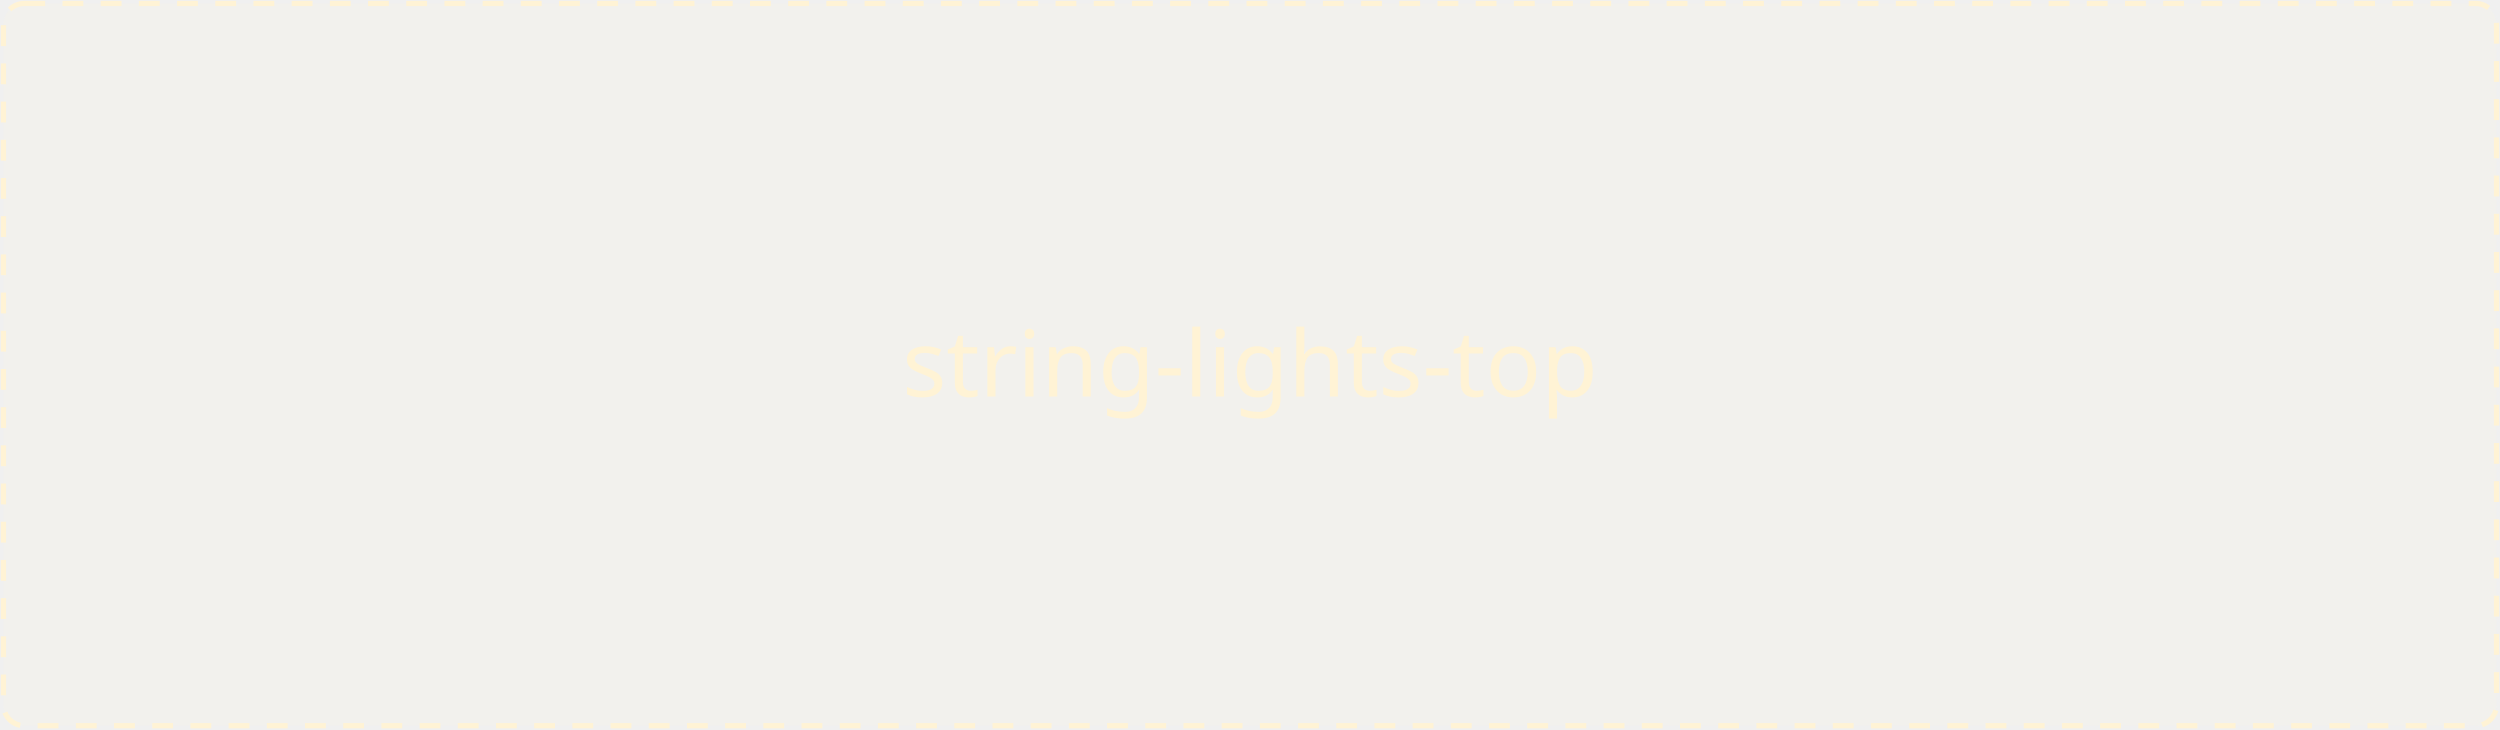
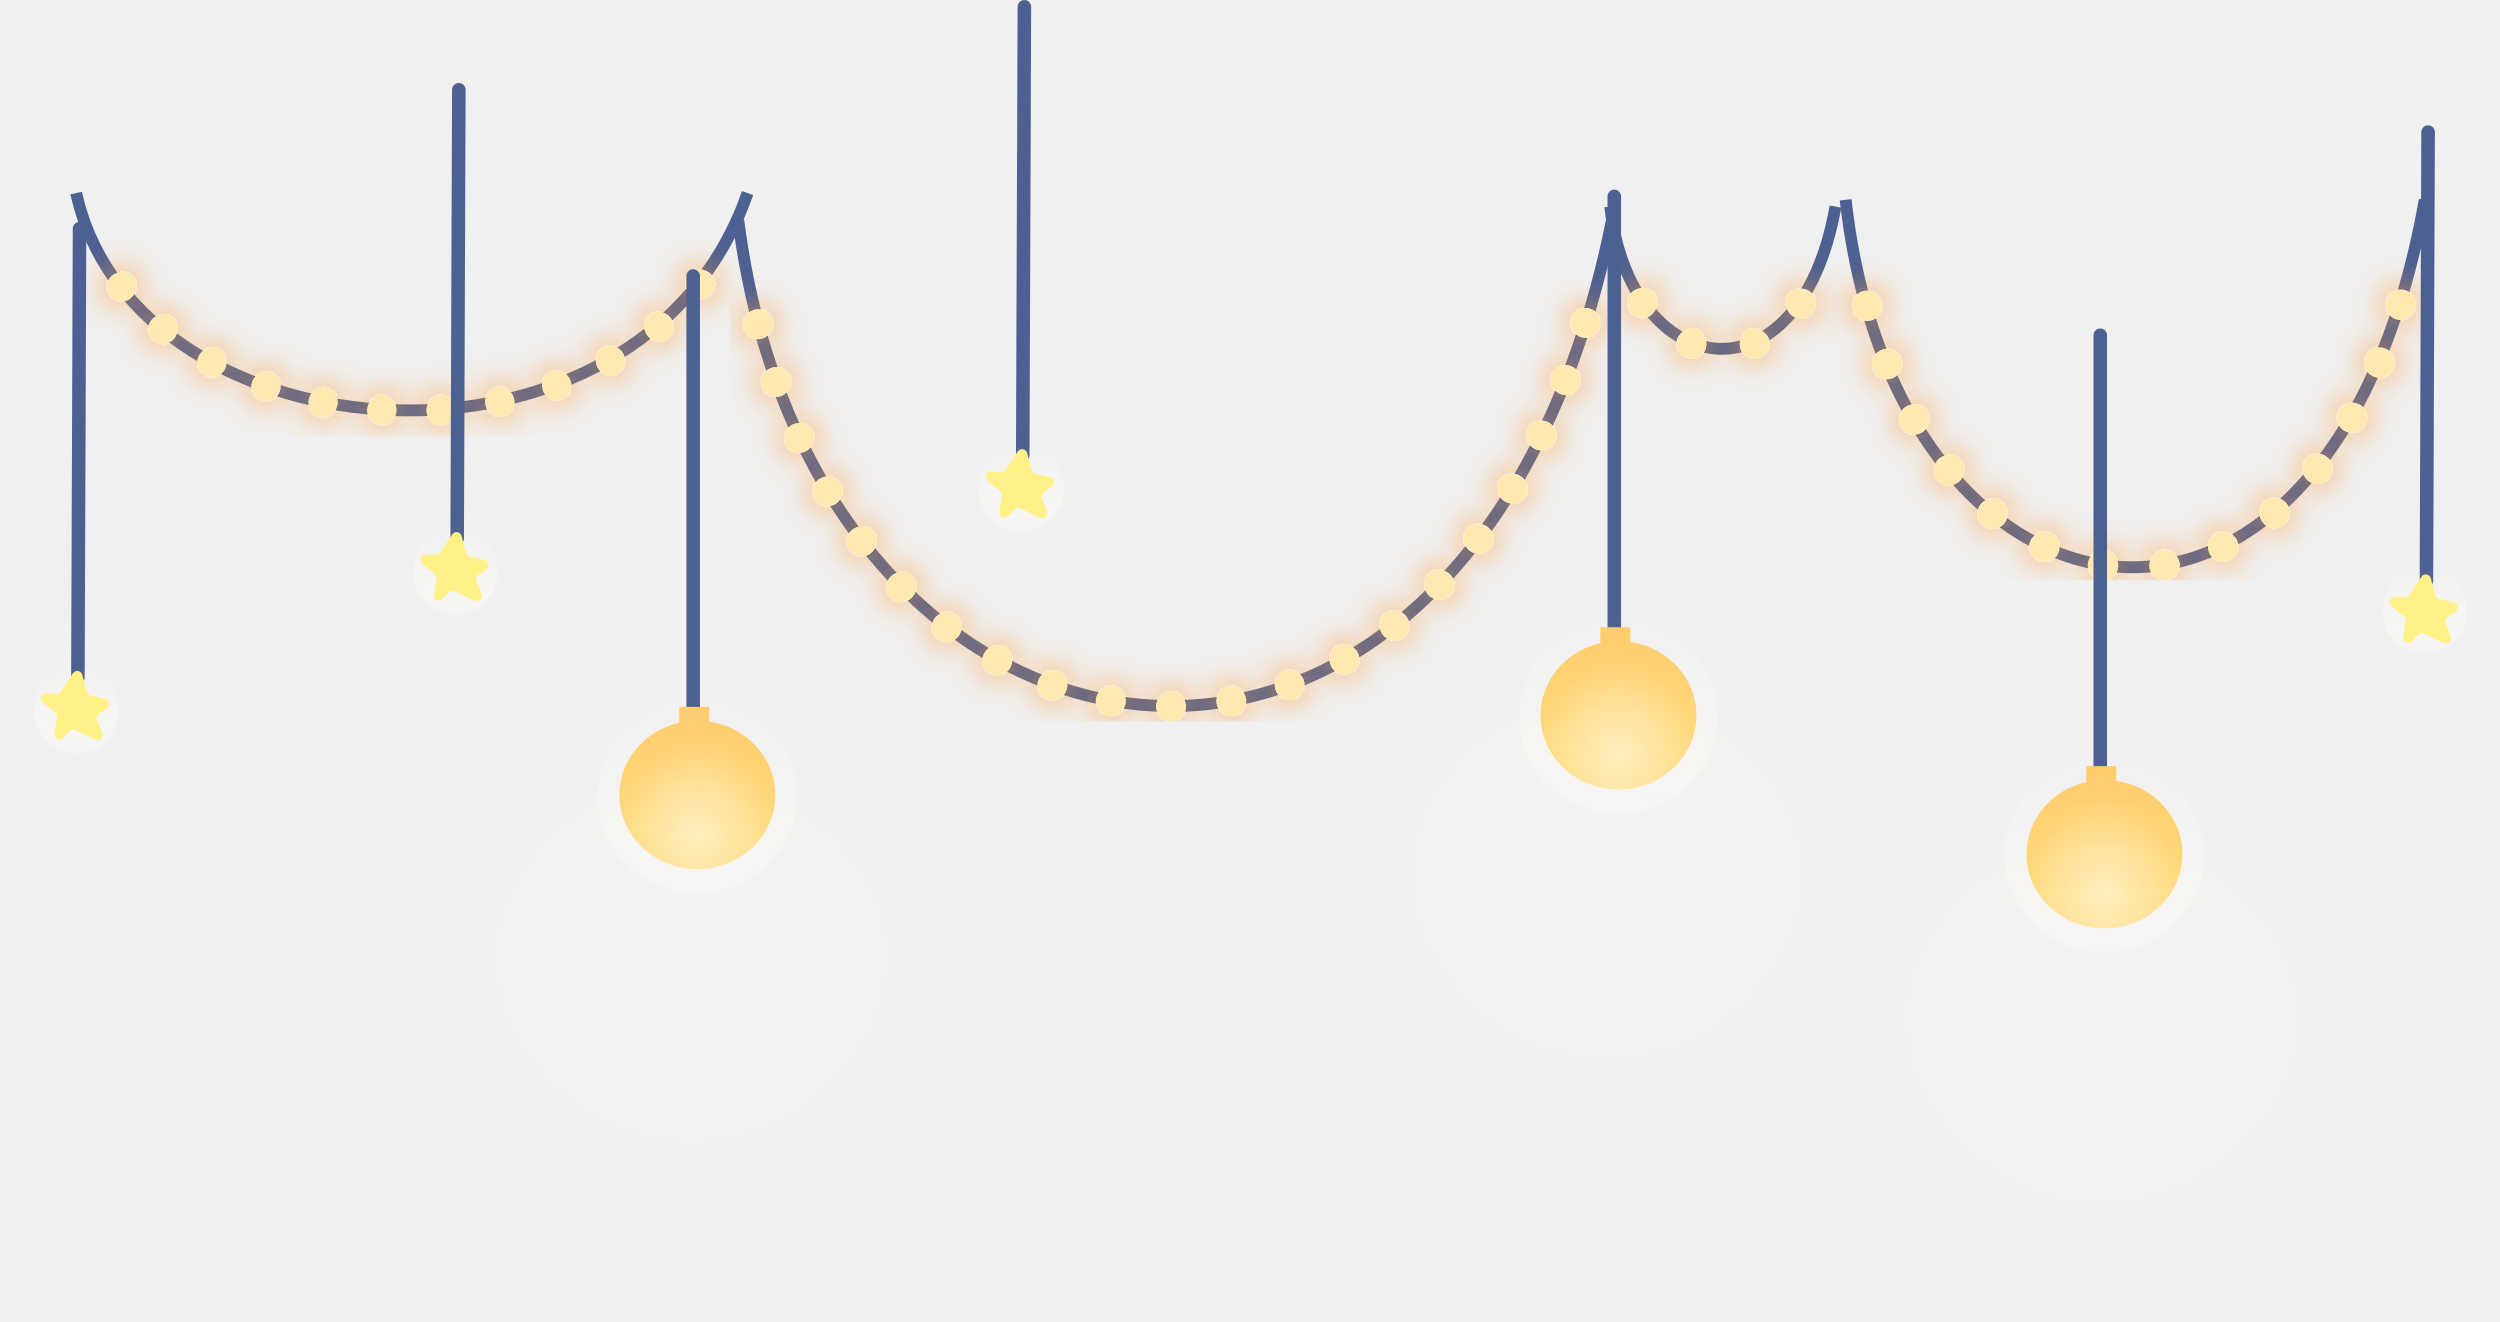
- <svg xmlns="http://www.w3.org/2000/svg" width="1440" height="420" viewBox="0 0 1440 420">
-   <rect x="2" y="2" width="1436" height="416" rx="12" fill="rgba(255,243,213,0.12)" stroke="#fff3d5" stroke-width="3" stroke-dasharray="12 10" />
-   <text x="50%" y="50%" dominant-baseline="middle" text-anchor="middle" font-family="sans-serif" font-size="53" fill="#fff3d5">string-lights-top</text>
+ <svg xmlns="http://www.w3.org/2000/svg" width="1495" height="790" viewBox="0 0 1495 790" fill="none">
+   <g id="fairy lights 1">
+     <g id="dot light">
+       <path id="Vector 3302" d="M1103.69 119.483C1134.26 392.442 1394.96 431.802 1449.99 119.483" stroke="#4D6092" stroke-width="7.088" />
+       <path id="Vector 3303" d="M962.942 123.533C974.83 229.195 1076.22 244.431 1097.61 123.533" stroke="#4D6092" stroke-width="7.088" />
+       <g id="Layer_1" clip-path="url(#clip0_13622_286)">
+         <g id="Group" filter="url(#filter0_d_13622_286)">
+           <path id="Vector" d="M1114.24 173.928C1111.8 174.546 1109.84 176.116 1108.67 178.181C1108.08 179.214 1107.68 180.368 1107.53 181.583C1107.39 182.788 1107.5 184.054 1107.85 185.31C1108.57 187.821 1110.21 189.805 1112.25 190.96C1114.29 192.114 1116.83 192.418 1119.22 191.669C1121.64 190.909 1123.45 189.279 1124.59 187.223C1125.71 185.168 1126.08 182.738 1125.39 180.358C1125.04 179.163 1124.48 178.1 1123.73 177.189C1123.01 176.267 1122.13 175.498 1121.13 174.911C1119.14 173.746 1116.68 173.311 1114.24 173.928Z" fill="#FFE9B1" />
+           <path id="Vector_2" d="M1125.21 209.095C1122.87 209.976 1121.04 211.768 1120.14 213.935C1119.24 216.112 1119.18 218.694 1120.15 221.124C1120.65 222.339 1121.33 223.403 1122.21 224.263C1123.09 225.124 1124.12 225.792 1125.22 226.238C1127.42 227.139 1129.92 227.159 1132.21 226.126C1134.51 225.094 1136.17 223.23 1137.02 221.084C1137.45 220.01 1137.67 218.866 1137.66 217.702C1137.66 216.537 1137.48 215.343 1137.01 214.198C1136.09 211.91 1134.31 210.219 1132.16 209.297C1130 208.386 1127.56 208.204 1125.2 209.095H1125.21Z" fill="#FFE9B1" />
+           <path id="Vector_3" d="M1140.31 242.671C1138.1 243.855 1136.57 245.84 1135.93 248.139C1135.6 249.283 1135.5 250.508 1135.65 251.733C1135.82 252.948 1136.23 254.153 1136.9 255.297C1138.24 257.576 1140.3 259.125 1142.6 259.722C1144.93 260.299 1147.42 259.965 1149.55 258.619C1151.67 257.272 1153.05 255.196 1153.58 252.968C1154.13 250.721 1153.91 248.27 1152.67 246.164C1152.05 245.111 1151.23 244.23 1150.3 243.531C1149.4 242.812 1148.35 242.286 1147.25 241.972C1145.03 241.334 1142.54 241.496 1140.31 242.681V242.671Z" fill="#FFE9B1" />
+           <path id="Vector_4" d="M1159.98 273.798C1157.96 275.306 1156.77 277.504 1156.5 279.873C1156.37 281.058 1156.47 282.283 1156.8 283.488C1157.13 284.683 1157.77 285.797 1158.61 286.829C1160.32 288.865 1162.6 290.09 1165 290.282C1167.4 290.475 1169.79 289.715 1171.66 288.034C1173.53 286.354 1174.54 284.065 1174.7 281.787C1174.85 279.509 1174.26 277.119 1172.7 275.266C1171.93 274.324 1170.97 273.615 1169.97 273.069C1168.97 272.512 1167.86 272.157 1166.72 272.026C1164.43 271.752 1161.99 272.299 1159.98 273.808V273.798Z" fill="#FFE9B1" />
+           <path id="Vector_5" d="M1184.65 301.096C1182.95 302.959 1182.19 305.348 1182.38 307.748C1182.56 310.148 1183.8 312.447 1185.85 314.178C1187.87 315.94 1190.51 316.547 1192.87 316.284C1195.24 316.011 1197.42 314.796 1198.9 312.76C1200.38 310.725 1200.91 308.265 1200.62 305.986C1200.35 303.688 1199.19 301.643 1197.38 300.063C1195.55 298.514 1193.18 297.937 1190.9 298.088C1188.63 298.24 1186.34 299.233 1184.64 301.096H1184.65Z" fill="#FFE9B1" />
+           <path id="Vector_6" d="M1214.41 322.684C1213.19 324.881 1213 327.372 1213.76 329.65C1214.15 330.795 1214.76 331.878 1215.58 332.84C1216.41 333.772 1217.48 334.541 1218.71 335.118C1219.93 335.695 1221.21 336.009 1222.45 336.09C1223.7 336.171 1224.95 335.908 1226.08 335.493C1228.33 334.632 1230.14 332.901 1231.06 330.562C1231.98 328.223 1231.87 325.712 1231.04 323.605C1230.62 322.532 1230.01 321.611 1229.26 320.75C1228.51 319.889 1227.6 319.17 1226.51 318.664C1225.44 318.158 1224.29 317.925 1223.16 317.864C1222.04 317.783 1220.9 317.935 1219.82 318.279C1217.64 318.988 1215.65 320.497 1214.41 322.694V322.684Z" fill="#FFE9B1" />
+           <path id="Vector_7" d="M1248.62 336.061C1248.04 338.511 1248.55 340.951 1249.92 342.936C1250.61 343.928 1251.51 344.809 1252.58 345.508C1253.65 346.156 1254.91 346.601 1256.25 346.814C1257.61 347.027 1258.94 346.976 1260.15 346.693C1261.39 346.358 1262.51 345.791 1263.47 345.052C1265.4 343.574 1266.61 341.407 1266.8 338.896C1267 336.385 1266.17 334.015 1264.77 332.233C1264.07 331.332 1263.22 330.593 1262.26 330.036C1261.31 329.418 1260.23 328.993 1259.07 328.811C1257.9 328.628 1256.76 328.72 1255.66 329.003C1254.57 329.236 1253.53 329.692 1252.59 330.33C1250.7 331.605 1249.19 333.61 1248.62 336.061Z" fill="#FFE9B1" />
+           <path id="Vector_8" d="M1285.21 338.885C1285.4 341.396 1286.63 343.573 1288.55 345.061C1290.48 346.611 1293.06 347.208 1295.77 346.813C1298.5 346.469 1300.73 344.879 1302.1 342.925C1303.48 340.95 1303.98 338.51 1303.4 336.07C1302.81 333.619 1301.29 331.615 1299.41 330.329C1297.51 329.033 1295.27 328.536 1292.94 328.82C1290.62 329.154 1288.66 330.531 1287.25 332.252C1285.85 334.024 1285.02 336.384 1285.21 338.895V338.885Z" fill="#FFE9B1" />
+           <path id="Vector_9" d="M1320.93 330.451C1321.87 332.79 1323.69 334.512 1325.96 335.362C1328.25 336.274 1330.87 336.081 1333.33 334.927C1334.54 334.329 1335.64 333.59 1336.44 332.608C1337.25 331.636 1337.85 330.553 1338.23 329.408C1338.98 327.12 1338.77 324.639 1337.52 322.452C1336.28 320.265 1334.25 318.776 1332.07 318.088C1330.98 317.744 1329.85 317.602 1328.72 317.693C1327.61 317.804 1326.45 317.997 1325.39 318.523C1323.24 319.526 1321.76 321.439 1320.91 323.505C1320.09 325.621 1320 328.112 1320.93 330.451Z" fill="#FFE9B1" />
+           <path id="Vector_10" d="M1352.91 312.356C1354.41 314.371 1356.61 315.556 1358.99 315.799C1360.17 315.921 1361.41 315.799 1362.61 315.445C1363.21 315.273 1363.81 315.03 1364.38 314.736C1364.94 314.422 1365.48 314.037 1365.98 313.602C1368.02 311.85 1369.18 309.491 1369.38 307.132C1369.54 304.732 1368.73 302.332 1367.02 300.499C1365.29 298.656 1363.01 297.705 1360.73 297.583C1358.4 297.411 1356.09 298.059 1354.27 299.639C1353.81 300.034 1353.41 300.469 1353.05 300.935C1352.68 301.38 1352.36 301.846 1352.09 302.352C1351.55 303.355 1351.22 304.458 1351.1 305.603C1350.84 307.891 1351.41 310.341 1352.91 312.356Z" fill="#FFE9B1" />
+           <path id="Vector_11" d="M1379.81 287.265C1381.69 288.925 1384.09 289.644 1386.47 289.411C1387.65 289.3 1388.84 288.946 1389.95 288.379C1391.05 287.791 1392.01 286.951 1392.84 285.918C1394.48 283.832 1395.18 281.331 1394.91 278.982C1394.6 276.602 1393.38 274.405 1391.35 272.917C1389.32 271.428 1386.88 270.902 1384.63 271.216C1382.32 271.509 1380.14 272.593 1378.63 274.506C1377.87 275.458 1377.37 276.542 1377.04 277.645C1376.71 278.739 1376.59 279.893 1376.69 281.037C1376.88 283.326 1377.92 285.604 1379.82 287.265H1379.81Z" fill="#FFE9B1" />
+           <path id="Vector_12" d="M1401.71 257.668C1405.95 260.361 1411.64 258.883 1414.36 254.337C1416.92 249.719 1415.39 244.069 1410.93 241.72C1406.48 239.371 1400.95 240.94 1398.58 245.224C1396.07 249.405 1397.45 254.975 1401.71 257.668Z" fill="#FFE9B1" />
+           <path id="Vector_13" d="M1419.08 225.204C1421.37 226.257 1423.87 226.268 1426.09 225.397C1427.19 224.961 1428.25 224.313 1429.12 223.463C1429.98 222.612 1430.7 221.559 1431.2 220.354C1433.25 215.524 1431.07 210.107 1426.34 208.264C1421.69 206.452 1416.36 208.659 1414.43 213.195C1413.96 214.34 1413.74 215.524 1413.74 216.699C1413.74 217.873 1413.92 219.018 1414.33 220.091C1415.15 222.248 1416.79 224.131 1419.08 225.184V225.204Z" fill="#FFE9B1" />
+           <path id="Vector_14" d="M1432.67 190.96C1437.4 192.6 1442.75 189.957 1444.24 184.955C1445.77 179.973 1443.13 174.809 1438.26 173.402C1433.46 172.025 1428.32 174.718 1426.86 179.457C1425.44 184.216 1427.89 189.299 1432.67 190.96Z" fill="#FFE9B1" />
+         </g>
+         <g id="Group_2" filter="url(#filter1_d_13622_286)">
+           <path id="Vector_15" d="M977.283 173.481C975.137 174.757 973.648 176.843 973.223 179.192C973.01 180.367 973 181.633 973.294 182.878C973.598 184.103 974.134 185.349 974.955 186.463C975.805 187.566 976.787 188.478 977.911 189.116C979.035 189.743 980.24 190.138 981.425 190.28C983.865 190.523 986.245 189.733 988.077 188.012C989.91 186.29 990.913 184.012 991.156 181.815C991.297 180.691 991.237 179.587 990.973 178.554C990.72 177.512 990.295 176.499 989.606 175.618C988.938 174.717 988.138 173.978 987.186 173.441C986.245 172.894 985.222 172.489 984.108 172.297C981.87 171.912 979.46 172.185 977.273 173.481H977.283Z" fill="#FFE9B1" />
+           <path id="Vector_16" d="M1003.57 201.166C1002.28 203.293 1001.95 205.855 1002.81 208.153C1003.22 209.307 1003.89 210.452 1004.84 211.373C1005.31 211.849 1005.83 212.294 1006.41 212.689C1007 213.074 1007.65 213.398 1008.32 213.672C1011.06 214.785 1013.98 214.563 1016.18 213.429C1018.41 212.274 1019.89 210.229 1020.36 207.768C1020.84 205.287 1020.32 202.878 1019.36 200.944C1018.38 198.969 1016.94 197.501 1015.04 196.721C1014.56 196.529 1014.07 196.407 1013.57 196.326C1013.07 196.225 1012.57 196.185 1012.06 196.205C1011.03 196.255 1009.98 196.428 1008.95 196.812C1006.88 197.612 1004.89 198.989 1003.57 201.156V201.166Z" fill="#FFE9B1" />
+           <path id="Vector_17" d="M1040.42 207.769C1040.9 210.219 1042.4 212.305 1044.63 213.419C1046.82 214.543 1049.77 214.755 1052.51 213.621C1055.28 212.528 1057.21 210.371 1058.01 208.042C1058.84 205.733 1058.49 203.172 1057.18 201.066C1055.84 198.909 1053.84 197.552 1051.76 196.772C1049.69 196.033 1047.59 195.972 1045.7 196.722C1043.82 197.511 1042.39 198.98 1041.42 200.944C1040.46 202.908 1039.95 205.288 1040.43 207.769H1040.42Z" fill="#FFE9B1" />
+           <path id="Vector_18" d="M1071 188.408C1072.85 190.109 1075.23 190.859 1077.65 190.575C1078.88 190.453 1080.04 190.028 1081.15 189.38C1081.69 189.056 1082.23 188.671 1082.74 188.236C1083.21 187.78 1083.67 187.274 1084.07 186.717C1084.48 186.16 1084.82 185.573 1085.11 184.976C1085.37 184.368 1085.56 183.75 1085.7 183.133C1085.97 181.887 1086.02 180.662 1085.76 179.467C1085.28 177.098 1083.85 175.052 1081.68 173.766C1079.52 172.491 1077.04 172.177 1074.85 172.612C1073.77 172.845 1072.68 173.199 1071.75 173.777C1071.28 174.06 1070.85 174.394 1070.45 174.769C1070.04 175.133 1069.66 175.538 1069.34 175.994C1069.01 176.45 1068.74 176.936 1068.52 177.432C1068.29 177.918 1068.12 178.424 1067.99 178.951C1067.74 179.994 1067.73 181.128 1067.84 182.221C1068.12 184.419 1069.15 186.697 1071.01 188.398L1071 188.408Z" fill="#FFE9B1" />
+         </g>
+       </g>
+     </g>
+     <g id="dot light_2">
+       <path id="Vector 3300" d="M441.471 131.633C487.592 492.643 880.937 544.701 963.955 131.633" stroke="#4D6092" stroke-width="7.088" />
+       <g id="Layer_1_2" clip-path="url(#clip1_13622_286)">
+         <g id="Group 74" filter="url(#filter2_d_13622_286)">
+           <path id="Vector_19" d="M451.172 185.097C446.281 186.272 443.324 191.253 444.57 196.215C445.157 198.696 446.858 200.63 448.883 201.784C450.929 202.938 453.409 203.283 455.819 202.584C458.239 201.885 460.143 200.285 461.287 198.291C462.452 196.286 462.735 193.916 462.178 191.537C460.993 186.808 456.062 183.922 451.161 185.097H451.172Z" fill="#FFE9B1" />
+           <path id="Vector_20" d="M461.197 219.859C458.807 220.659 456.964 222.35 455.932 224.466C455.415 225.519 455.091 226.683 455.01 227.888C454.959 229.073 455.142 230.308 455.587 231.503C457.369 236.313 462.614 238.733 467.303 236.9C471.991 235.067 474.421 229.893 472.73 225.326C472.305 224.182 471.657 223.18 470.857 222.339C470.077 221.489 469.156 220.79 468.123 220.294C466.057 219.302 463.587 219.069 461.197 219.859Z" fill="#FFE9B1" />
+           <path id="Vector_21" d="M474.186 253.638C469.569 255.642 467.564 261.07 469.711 265.738C470.247 266.902 470.987 267.905 471.857 268.705C472.759 269.504 473.822 270.092 474.936 270.477C477.173 271.236 479.664 271.125 481.912 270.001C484.16 268.877 485.74 266.953 486.499 264.796C486.884 263.713 487.036 262.579 486.985 261.424C486.955 260.26 486.702 259.095 486.195 257.992C484.17 253.577 478.793 251.633 474.176 253.648L474.186 253.638Z" fill="#FFE9B1" />
+           <path id="Vector_22" d="M490.429 285.969C486.054 288.419 484.444 294.12 487.198 298.484C489.892 302.878 495.481 304.245 499.734 301.491C503.936 298.767 505.334 293.198 502.802 289.067C500.22 284.976 494.833 283.488 490.429 285.969Z" fill="#FFE9B1" />
+           <path id="Vector_23" d="M509.962 316.407C507.927 317.885 506.681 320.042 506.337 322.371C506.013 324.679 506.509 327.231 508.119 329.236C511.339 333.286 517.101 333.965 520.979 330.755C524.857 327.545 525.566 321.885 522.558 318.118C521.04 316.224 519.004 315.019 516.706 314.716C514.438 314.402 511.997 314.928 509.952 316.397L509.962 316.407Z" fill="#FFE9B1" />
+           <path id="Vector_24" d="M532.875 344.394C529.169 347.796 529.048 353.608 532.622 357.375C536.348 361 542.171 360.929 545.603 357.254C549.046 353.578 549.026 347.897 545.573 344.556C542.272 341.063 536.581 341.002 532.865 344.404L532.875 344.394Z" fill="#FFE9B1" />
+           <path id="Vector_25" d="M559.162 369.243C555.932 373.1 556.611 378.882 560.661 382.143C564.863 385.221 570.625 384.37 573.51 380.259C576.406 376.138 575.617 370.508 571.759 367.683C568.032 364.676 562.382 365.375 559.162 369.243Z" fill="#FFE9B1" />
+           <path id="Vector_26" d="M588.638 390.182C587.332 392.328 587.029 394.809 587.636 397.088C587.94 398.232 588.466 399.315 589.206 400.287C589.935 401.269 590.876 402.12 592.031 402.707C596.648 405.168 602.207 403.497 604.435 398.991C606.672 394.485 605.072 389.007 600.87 386.77C599.797 386.223 598.693 385.868 597.569 385.727C596.445 385.595 595.301 385.686 594.197 385.99C591.99 386.597 589.945 388.035 588.649 390.182H588.638Z" fill="#FFE9B1" />
+           <path id="Vector_27" d="M620.917 406.455C619.966 408.783 620.047 411.284 621.009 413.461C621.94 415.679 623.813 417.41 626.274 418.281C628.724 419.152 631.286 418.98 633.392 417.967C635.519 416.914 637.189 415.011 637.939 412.621C638.698 410.211 638.415 407.771 637.412 405.725C636.43 403.629 634.719 401.938 632.471 401.139C630.213 400.349 627.813 400.592 625.747 401.473C623.672 402.404 621.89 404.126 620.938 406.455H620.917Z" fill="#FFE9B1" />
+           <path id="Vector_28" d="M655.394 417.329C654.848 419.769 655.334 422.291 656.66 424.194C657.976 426.128 660.103 427.566 662.675 428.052C663.961 428.285 665.216 428.295 666.401 428.002C667.586 427.698 668.689 427.181 669.651 426.473C671.565 425.065 672.881 422.949 673.215 420.458C673.55 417.967 672.851 415.567 671.525 413.724C670.856 412.803 670.026 412.013 669.074 411.426C668.122 410.818 667.049 410.322 665.874 410.109C663.525 409.664 661.217 410.261 659.313 411.578C657.409 412.924 655.951 414.848 655.394 417.319V417.329Z" fill="#FFE9B1" />
+           <path id="Vector_29" d="M691.231 422.089C691.119 424.6 692.041 426.908 693.681 428.609C695.311 430.29 697.671 431.445 700.283 431.435C705.548 431.323 709.599 427.141 709.325 422.119C709.052 417.097 705.001 413.097 700.273 413.208C697.893 413.218 695.716 414.11 694.076 415.73C692.446 417.329 691.342 419.577 691.22 422.089H691.231Z" fill="#FFE9B1" />
+           <path id="Vector_30" d="M727.338 420.448C727.966 425.409 732.735 429.054 737.899 428.001C740.471 427.525 742.608 426.108 743.914 424.164C745.21 422.159 745.706 419.698 745.149 417.238C744.592 414.777 743.114 412.793 741.23 411.557C739.327 410.251 737.008 409.623 734.659 410.069C730.021 411.021 726.71 415.425 727.348 420.448H727.338Z" fill="#FFE9B1" />
+           <path id="Vector_31" d="M762.596 412.499C764.115 417.369 769.35 419.83 774.291 418.068C775.516 417.622 776.61 416.995 777.481 416.144C778.351 415.283 779.04 414.271 779.506 413.187C780.447 411.01 780.518 408.509 779.546 406.19C778.574 403.872 776.772 402.15 774.686 401.229C773.643 400.773 772.529 400.51 771.405 400.48C770.271 400.429 769.096 400.55 767.973 400.955C763.507 402.545 761.107 407.75 762.586 412.489L762.596 412.499Z" fill="#FFE9B1" />
+           <path id="Vector_32" d="M795.969 398.577C798.247 403.062 803.837 404.672 808.434 402.171C809.588 401.574 810.499 400.683 811.228 399.7C811.947 398.718 812.464 397.625 812.757 396.481C813.334 394.192 813.01 391.721 811.674 389.585C810.337 387.448 808.282 386.041 806.074 385.464C804.971 385.17 803.816 385.089 802.692 385.241C801.568 385.383 800.475 385.788 799.412 386.335C795.23 388.603 793.691 394.091 795.969 398.577Z" fill="#FFE9B1" />
+           <path id="Vector_33" d="M826.662 379.459C829.609 383.54 835.37 384.299 839.522 381.14C841.577 379.56 842.681 377.201 842.934 374.882C843.167 372.533 842.479 370.144 840.848 368.23C839.218 366.316 836.97 365.223 834.702 364.98C832.404 364.716 830.146 365.385 828.232 366.853C824.414 369.739 823.716 375.389 826.672 379.469L826.662 379.459Z" fill="#FFE9B1" />
+           <path id="Vector_34" d="M854.264 356.089C857.747 359.714 863.539 359.674 867.184 355.978C868.085 355.056 868.784 354.024 869.199 352.879C869.614 351.735 869.796 350.54 869.746 349.356C869.655 346.996 868.652 344.708 866.789 343.017C864.926 341.326 862.567 340.546 860.278 340.617C859.134 340.648 858.01 340.901 856.967 341.367C855.924 341.832 854.912 342.45 854.061 343.311C850.679 346.723 850.77 352.444 854.253 356.069L854.264 356.089Z" fill="#FFE9B1" />
+           <path id="Vector_35" d="M878.554 329.287C880.518 330.866 882.938 331.504 885.297 331.231C887.606 330.927 889.813 329.692 891.363 327.636C892.912 325.581 893.499 323.12 893.165 320.812C892.861 318.523 891.535 316.326 889.5 314.868C887.444 313.389 885.065 312.934 882.746 313.227C880.447 313.541 878.301 314.686 876.843 316.62C875.374 318.554 874.868 320.933 875.192 323.242C875.465 325.5 876.6 327.697 878.564 329.277L878.554 329.287Z" fill="#FFE9B1" />
+           <path id="Vector_36" d="M899.606 299.862C903.828 302.596 909.489 301.279 912.233 296.925C914.825 292.49 913.346 286.861 908.972 284.38C904.588 281.889 899.089 283.296 896.639 287.488C894.047 291.589 895.373 297.128 899.606 299.862Z" fill="#FFE9B1" />
+           <path id="Vector_37" d="M917.619 268.482C919.857 269.636 922.358 269.778 924.606 269.049C926.874 268.33 928.727 266.669 929.851 264.381C932.069 259.763 930.145 254.316 925.568 252.23C920.991 250.144 915.574 252.007 913.468 256.402C912.395 258.599 912.405 261.08 913.103 263.237C913.822 265.403 915.382 267.337 917.619 268.492V268.482Z" fill="#FFE9B1" />
+           <path id="Vector_38" d="M932.84 235.655C937.487 237.599 942.763 235.311 944.636 230.562C946.519 225.813 944.18 220.547 939.421 218.796C934.733 217.074 929.468 219.363 927.665 223.909C925.873 228.455 928.192 233.711 932.84 235.655Z" fill="#FFE9B1" />
+           <path id="Vector_39" d="M945.393 201.714C950.163 203.314 955.286 200.661 956.825 195.81C957.595 193.39 957.311 190.889 956.238 188.844C955.124 186.778 953.2 185.158 950.79 184.449C948.37 183.741 945.92 184.065 943.895 185.148C941.829 186.221 940.179 188.034 939.439 190.383C937.961 195.051 940.634 200.134 945.403 201.724L945.393 201.714Z" fill="#FFE9B1" />
+         </g>
+       </g>
+     </g>
+     <g id="dot light_3">
+       <path id="Vector 3224" d="M45.557 115.432C80.997 276.936 383.248 300.225 447.04 115.432" stroke="#4D6092" stroke-width="7.088" />
+       <g id="Layer_1_3" clip-path="url(#clip2_13622_286)">
+         <g id="Group 73" filter="url(#filter3_d_13622_286)">
+           <path id="Vector_40" d="M67.654 164.207C65.569 165.615 64.272 167.721 63.898 170.04C63.533 172.338 64.019 174.92 65.66 176.935C67.28 178.96 69.487 180.226 71.857 180.398C74.216 180.601 76.595 179.862 78.489 178.211C80.382 176.561 81.466 174.323 81.719 172.105C81.952 169.898 81.527 167.579 80.079 165.797C78.61 164.025 76.666 162.891 74.408 162.607C72.171 162.314 69.72 162.8 67.644 164.207H67.654Z" fill="#FFE9B1" />
+           <path id="Vector_41" d="M90.831 190.919C89.12 192.772 88.299 195.151 88.471 197.46C88.633 199.779 89.707 202.108 91.691 203.768C93.706 205.378 96.167 206.036 98.476 205.763C100.784 205.49 102.992 204.224 104.48 202.209C105.989 200.184 106.536 197.814 106.333 195.546C106.131 193.278 105.128 191.172 103.316 189.724C101.544 188.235 99.326 187.618 97.058 187.841C94.79 188.073 92.542 189.066 90.841 190.919H90.831Z" fill="#FFE9B1" />
+           <path id="Vector_42" d="M119.155 212.112C117.838 214.259 117.504 216.729 118.081 219.018C118.659 221.296 120.188 223.28 122.415 224.546C124.633 225.832 127.194 225.933 129.412 225.235C131.64 224.526 133.543 222.936 134.657 220.688C135.771 218.43 135.913 215.949 135.285 213.772C134.657 211.575 133.229 209.773 131.214 208.588C129.189 207.434 126.82 207.322 124.653 207.93C122.496 208.538 120.471 209.965 119.155 212.112Z" fill="#FFE9B1" />
+           <path id="Vector_43" d="M150.826 227.919C149.885 230.258 149.976 232.728 150.918 234.865C151.869 236.971 153.641 238.834 156.051 239.634C158.451 240.464 160.962 240.262 163.028 239.219C165.114 238.135 166.754 236.262 167.514 233.862C168.273 231.463 168.01 229.002 167.038 226.967C166.066 224.901 164.395 223.23 162.177 222.461C159.94 221.722 157.631 221.843 155.575 222.846C153.53 223.828 151.768 225.59 150.826 227.919Z" fill="#FFE9B1" />
+           <path id="Vector_44" d="M184.595 238.57C184.007 241.021 184.453 243.471 185.688 245.456C186.913 247.461 188.959 248.878 191.439 249.405C193.92 249.942 196.371 249.334 198.274 247.977C200.178 246.631 201.545 244.555 201.95 242.074C202.365 239.593 201.768 237.173 200.512 235.28C199.256 233.396 197.343 232.029 195.034 231.533C192.725 231.037 190.417 231.655 188.533 232.88C186.65 234.125 185.162 236.11 184.584 238.56L184.595 238.57Z" fill="#FFE9B1" />
+           <path id="Vector_45" d="M219.519 244.413C218.993 249.456 222.689 253.83 227.762 254.235C232.845 254.499 237.067 250.62 237.199 245.568C237.33 240.555 233.624 236.282 228.936 236.05C224.258 235.675 220.036 239.452 219.519 244.413Z" fill="#FFE9B1" />
+           <path id="Vector_46" d="M254.919 245.526C255 248.037 256.083 250.275 257.794 251.845C259.505 253.404 261.855 254.376 264.386 254.153C266.907 253.961 269.125 252.776 270.603 251.004C272.092 249.192 272.851 246.812 272.588 244.311C272.325 241.81 271.12 239.643 269.418 238.175C267.707 236.656 265.5 235.796 263.141 235.978C260.791 236.19 258.706 237.243 257.217 238.975C255.729 240.696 254.827 243.015 254.908 245.526H254.919Z" fill="#FFE9B1" />
+           <path id="Vector_47" d="M290.146 241.902C290.966 246.853 295.725 250.255 300.717 249.162C301.962 248.909 303.086 248.413 304.058 247.734C305.03 247.046 305.83 246.144 306.448 245.152C307.673 243.157 308.098 240.707 307.491 238.267C306.883 235.826 305.385 233.842 303.491 232.606C302.539 231.989 301.497 231.563 300.403 231.341C299.299 231.098 298.145 231.077 296.991 231.31C292.414 232.313 289.325 236.91 290.156 241.892L290.146 241.902Z" fill="#FFE9B1" />
+           <path id="Vector_48" d="M324.513 233.406C325.293 235.786 326.964 237.689 329.049 238.692C331.135 239.704 333.646 239.887 336.046 239.036C338.446 238.175 340.198 236.312 341.119 234.196C342.041 232.06 342.091 229.579 341.119 227.26C340.147 224.941 338.365 223.2 336.299 222.238C334.224 221.266 331.915 221.154 329.708 221.944C327.5 222.734 325.84 224.405 324.898 226.49C323.966 228.576 323.723 230.996 324.503 233.406H324.513Z" fill="#FFE9B1" />
+           <path id="Vector_49" d="M357.187 219.777C358.342 222.015 360.276 223.564 362.503 224.233C363.617 224.567 364.812 224.688 366.007 224.567C367.202 224.455 368.396 224.091 369.49 223.433C371.697 222.137 373.176 220.081 373.733 217.833C374.269 215.545 373.885 213.064 372.548 210.948C371.201 208.821 369.166 207.434 366.989 206.857C364.782 206.239 362.442 206.432 360.438 207.616C359.435 208.224 358.585 208.983 357.906 209.854C357.228 210.735 356.742 211.758 356.448 212.851C355.861 215.038 356.043 217.529 357.197 219.767L357.187 219.777Z" fill="#FFE9B1" />
+           <path id="Vector_50" d="M387.059 200.802C390.077 204.802 395.929 205.591 399.838 202.189C400.82 201.359 401.59 200.377 402.126 199.313C402.653 198.23 402.926 197.045 402.987 195.881C403.098 193.532 402.288 191.183 400.567 189.35C398.846 187.517 396.567 186.515 394.329 186.332C393.206 186.241 392.092 186.373 391.039 186.707C389.955 187.011 388.943 187.527 388.062 188.287C384.589 191.314 384.011 196.772 387.059 200.802Z" fill="#FFE9B1" />
+           <path id="Vector_51" d="M412.92 176.662C414.793 178.312 417.223 179.112 419.532 178.9C421.84 178.687 424.108 177.533 425.749 175.548C427.379 173.553 427.906 171.012 427.592 168.723C427.257 166.405 426.012 164.278 423.967 162.81C421.921 161.342 419.481 160.805 417.233 161.058C414.965 161.301 412.96 162.405 411.492 164.197C410.013 165.99 409.477 168.258 409.74 170.526C410.024 172.794 411.026 174.991 412.93 176.662H412.92Z" fill="#FFE9B1" />
+         </g>
+       </g>
+     </g>
+     <g id="star lights">
+       <g id="Group 1223">
+         <g id="Group 76">
+           <line id="Line 16" x1="612.579" y1="4.065" x2="611.597" y2="272.395" stroke="#4D6092" stroke-width="8.101" stroke-linecap="round" />
+         </g>
+         <g id="glowy star">
+           <g id="Ellipse 993" opacity="0.34" filter="url(#filter4_f_13622_286)" style="mix-blend-mode:lighten">
+             <ellipse cx="610.063" cy="292.632" rx="28.858" ry="28.352" />
+           </g>
+           <g id="Ellipse 1193" opacity="0.8" style="mix-blend-mode:soft-light">
+             <path d="M635.883 292.126C635.883 306.386 624.55 317.946 610.569 317.946C596.589 317.946 585.255 306.386 585.255 292.126C585.255 277.865 596.589 266.305 610.569 266.305C624.55 266.305 635.883 277.865 635.883 292.126Z" fill="url(#paint0_linear_13622_286)" />
+           </g>
+           <path id="Vector 3311" d="M627.888 285.323L619.07 283.198C617.953 282.929 617.076 282.065 616.79 280.952L614.216 270.925C613.547 268.317 610.103 267.739 608.618 269.985L601.442 280.841C600.841 281.751 599.806 282.279 598.717 282.231L592.836 281.976C589.864 281.846 588.429 285.567 590.718 287.467L598.133 293.621C598.981 294.325 599.393 295.427 599.214 296.514L597.674 305.883C597.173 308.931 600.946 310.762 603.03 308.481L606.507 304.677C607.43 303.667 608.904 303.38 610.138 303.969L621.847 309.562C624.378 310.771 627.088 308.27 626.086 305.651L623.097 297.837C622.587 296.505 623.05 294.997 624.22 294.181L628.938 290.888C631.133 289.356 630.491 285.95 627.888 285.323Z" fill="#FFF186" />
+         </g>
+       </g>
+       <g id="Group 1224">
+         <g id="Group 76_2">
+           <line id="Line 16_2" x1="47.568" y1="136.712" x2="46.585" y2="405.042" stroke="#4D6092" stroke-width="8.101" stroke-linecap="round" />
+         </g>
+         <g id="glowy star_2">
+           <g id="Ellipse 993_2" opacity="0.34" filter="url(#filter5_f_13622_286)" style="mix-blend-mode:lighten">
+             <ellipse cx="45.051" cy="425.278" rx="28.858" ry="28.352" />
+           </g>
+           <g id="Ellipse 1193_2" opacity="0.8" style="mix-blend-mode:soft-light">
+             <path d="M70.871 424.772C70.871 439.032 59.538 450.592 45.557 450.592C31.577 450.592 20.243 439.032 20.243 424.772C20.243 410.511 31.577 398.951 45.557 398.951C59.538 398.951 70.871 410.511 70.871 424.772Z" fill="url(#paint1_linear_13622_286)" />
+           </g>
+           <path id="Vector 3311_2" d="M62.877 417.97L54.059 415.845C52.941 415.576 52.064 414.711 51.778 413.598L49.204 403.571C48.535 400.964 45.091 400.385 43.606 402.631L36.43 413.488C35.829 414.397 34.794 414.925 33.705 414.878L27.824 414.622C24.852 414.493 23.417 418.214 25.706 420.114L33.121 426.268C33.969 426.972 34.381 428.073 34.202 429.161L32.662 438.529C32.161 441.578 35.934 443.408 38.018 441.128L41.496 437.323C42.418 436.314 43.892 436.027 45.126 436.616L56.835 442.208C59.366 443.417 62.076 440.917 61.074 438.297L58.085 430.484C57.575 429.152 58.038 427.644 59.208 426.828L63.926 423.535C66.121 422.003 65.479 418.597 62.877 417.97Z" fill="#FFF186" />
+         </g>
+       </g>
+       <g id="Group 1225">
+         <g id="Group 76_3">
+           <line id="Line 16_3" x1="274.382" y1="53.681" x2="273.399" y2="322.011" stroke="#4D6092" stroke-width="8.101" stroke-linecap="round" />
+         </g>
+         <g id="glowy star_3">
+           <g id="Ellipse 993_3" opacity="0.34" filter="url(#filter6_f_13622_286)" style="mix-blend-mode:lighten">
+             <ellipse cx="271.866" cy="342.247" rx="28.858" ry="28.352" />
+           </g>
+           <g id="Ellipse 1193_3" opacity="0.8" style="mix-blend-mode:soft-light">
+             <path d="M297.686 341.741C297.686 356.001 286.353 367.561 272.372 367.561C258.391 367.561 247.058 356.001 247.058 341.741C247.058 327.481 258.391 315.92 272.372 315.92C286.353 315.92 297.686 327.481 297.686 341.741Z" fill="url(#paint2_linear_13622_286)" />
+           </g>
+           <path id="Vector 3311_3" d="M289.691 334.939L280.873 332.814C279.756 332.545 278.879 331.681 278.593 330.568L276.019 320.54C275.35 317.933 271.906 317.354 270.421 319.6L263.245 330.457C262.644 331.367 261.609 331.894 260.52 331.847L254.639 331.591C251.667 331.462 250.232 335.183 252.521 337.083L259.936 343.237C260.784 343.941 261.196 345.042 261.017 346.13L259.477 355.499C258.976 358.547 262.749 360.377 264.833 358.097L268.31 354.292C269.233 353.283 270.707 352.996 271.941 353.585L283.65 359.178C286.181 360.387 288.891 357.886 287.889 355.266L284.899 347.453C284.39 346.121 284.853 344.613 286.023 343.797L290.741 340.504C292.936 338.972 292.294 335.566 289.691 334.939Z" fill="#FFF186" />
+         </g>
+       </g>
+       <g id="Group 1218">
+         <g id="Group 76_4">
+           <line id="Line 16_4" x1="1452" y1="78.995" x2="1451.01" y2="347.325" stroke="#4D6092" stroke-width="8.101" stroke-linecap="round" />
+         </g>
+         <g id="glowy star_4">
+           <g id="Ellipse 993_4" opacity="0.34" filter="url(#filter7_f_13622_286)" style="mix-blend-mode:lighten">
+             <ellipse cx="1449.48" cy="367.561" rx="28.858" ry="28.352" />
+           </g>
+           <g id="Ellipse 1193_4" opacity="0.8" style="mix-blend-mode:soft-light">
+             <path d="M1475.3 365.03C1475.3 379.29 1463.97 390.85 1449.99 390.85C1436.01 390.85 1424.67 379.29 1424.67 365.03C1424.67 350.77 1436.01 339.209 1449.99 339.209C1463.97 339.209 1475.3 350.77 1475.3 365.03Z" fill="url(#paint3_linear_13622_286)" />
+           </g>
+           <path id="Vector 3311_4" d="M1467.31 360.253L1458.49 358.129C1457.37 357.859 1456.49 356.995 1456.21 355.882L1453.63 345.855C1452.96 343.247 1449.52 342.669 1448.04 344.915L1440.86 355.771C1440.26 356.681 1439.22 357.209 1438.13 357.161L1432.25 356.906C1429.28 356.777 1427.85 360.497 1430.14 362.397L1437.55 368.552C1438.4 369.256 1438.81 370.357 1438.63 371.445L1437.09 380.813C1436.59 383.861 1440.36 385.692 1442.45 383.411L1445.92 379.607C1446.85 378.597 1448.32 378.31 1449.56 378.9L1461.26 384.492C1463.8 385.701 1466.51 383.2 1465.5 380.581L1462.51 372.767C1462 371.435 1462.47 369.928 1463.64 369.111L1468.36 365.818C1470.55 364.286 1469.91 360.88 1467.31 360.253Z" fill="#FFF186" />
+         </g>
+       </g>
+     </g>
+     <g id="bulb lights">
+       <g id="light">
+         <line id="Line 12" x1="414.515" y1="165.048" x2="414.515" y2="434.504" stroke="#4D6092" stroke-width="8.101" stroke-linecap="round" />
+         <g id="Group 75">
+           <g id="Ellipse 991" opacity="0.43" filter="url(#filter8_f_13622_286)" style="mix-blend-mode:lighten">
+             <ellipse cx="414.402" cy="482.817" rx="71.346" ry="69.87" />
+           </g>
+           <path id="Union" d="M424.04 431.503C446.445 434.727 463.618 453.139 463.618 475.369C463.618 499.872 442.754 519.735 417.018 519.735C391.281 519.735 370.417 499.872 370.417 475.369C370.417 454.424 385.663 436.871 406.165 432.215V422.703H424.04V431.503Z" fill="url(#paint4_radial_13622_286)" />
+         </g>
+         <g id="Ellipse 1188" opacity="0.24" filter="url(#filter9_f_13622_286)" style="mix-blend-mode:screen">
+           <path d="M558.571 627.341C558.571 710.225 495.486 799.557 413.418 799.557C331.35 799.557 266.297 710.225 266.297 627.341C266.297 544.458 331.35 471.855 413.418 471.855C495.486 471.855 558.571 544.458 558.571 627.341Z" fill="url(#paint5_radial_13622_286)" />
+         </g>
+         <g id="Ellipse 1193_5" opacity="0.67" style="mix-blend-mode:soft-light">
+           <path d="M476.4 475.928C476.4 507.995 449.744 533.99 416.862 533.99C383.981 533.99 357.325 507.995 357.325 475.928C357.325 443.862 383.981 417.867 416.862 417.867C449.744 417.867 476.4 443.862 476.4 475.928Z" fill="url(#paint6_linear_13622_286)" />
+         </g>
+       </g>
+       <g id="light_2">
+         <line id="Line 12_2" x1="965.351" y1="117.457" x2="965.351" y2="386.914" stroke="#4D6092" stroke-width="8.101" stroke-linecap="round" />
+         <g id="Group 75_2">
+           <g id="Ellipse 991_2" opacity="0.43" filter="url(#filter10_f_13622_286)" style="mix-blend-mode:lighten">
+             <ellipse cx="965.238" cy="435.227" rx="71.346" ry="69.87" />
+           </g>
+           <path id="Union_2" d="M974.875 383.912C997.281 387.136 1014.45 405.548 1014.45 427.778C1014.45 452.281 993.59 472.145 967.854 472.145C942.117 472.144 921.253 452.281 921.253 427.778C921.253 406.833 936.499 389.28 957.001 384.624V375.112H974.875V383.912Z" fill="url(#paint7_radial_13622_286)" />
+         </g>
+         <g id="Ellipse 1193_6" opacity="0.67" style="mix-blend-mode:soft-light">
+           <path d="M1027.24 428.338C1027.24 460.404 1000.58 486.399 967.698 486.399C934.817 486.399 908.161 460.404 908.161 428.338C908.161 396.271 934.817 370.276 967.698 370.276C1000.58 370.276 1027.24 396.271 1027.24 428.338Z" fill="url(#paint8_linear_13622_286)" />
+         </g>
+         <g id="Ellipse 1188_2" opacity="0.24" filter="url(#filter11_f_13622_286)" style="mix-blend-mode:screen">
+           <path d="M1106.37 577.726C1106.37 660.61 1043.28 749.942 961.216 749.942C879.148 749.942 814.095 660.61 814.095 577.726C814.095 494.843 879.148 422.24 961.216 422.24C1043.28 422.24 1106.37 494.843 1106.37 577.726Z" fill="url(#paint9_radial_13622_286)" />
+         </g>
+       </g>
+       <g id="light_3">
+         <line id="Line 12_3" x1="1255.96" y1="200.488" x2="1255.96" y2="469.944" stroke="#4D6092" stroke-width="8.101" stroke-linecap="round" />
+         <g id="Group 75_3">
+           <g id="Ellipse 991_3" opacity="0.43" filter="url(#filter12_f_13622_286)" style="mix-blend-mode:lighten">
+             <ellipse cx="1255.84" cy="518.257" rx="71.346" ry="69.87" />
+           </g>
+           <path id="Union_3" d="M1265.48 466.942C1287.89 470.166 1305.06 488.578 1305.06 510.809C1305.06 535.311 1284.2 555.175 1258.46 555.175C1232.72 555.175 1211.86 535.311 1211.86 510.809C1211.86 489.863 1227.11 472.311 1247.61 467.654V458.143H1265.48V466.942Z" fill="url(#paint10_radial_13622_286)" />
+         </g>
+         <g id="Ellipse 1188_3" opacity="0.24" filter="url(#filter13_f_13622_286)" style="mix-blend-mode:screen">
+           <path d="M1402.04 663.794C1402.04 746.677 1338.95 836.01 1256.89 836.01C1174.82 836.01 1109.76 746.677 1109.76 663.794C1109.76 580.911 1174.82 508.308 1256.89 508.308C1338.95 508.308 1402.04 580.911 1402.04 663.794Z" fill="url(#paint11_radial_13622_286)" />
+         </g>
+         <g id="Ellipse 1193_7" opacity="0.67" style="mix-blend-mode:soft-light">
+           <path d="M1317.84 511.368C1317.84 543.435 1291.19 569.43 1258.3 569.43C1225.42 569.43 1198.77 543.435 1198.77 511.368C1198.77 479.302 1225.42 453.307 1258.3 453.307C1291.19 453.307 1317.84 479.302 1317.84 511.368Z" fill="url(#paint12_linear_13622_286)" />
+         </g>
+       </g>
+     </g>
+   </g>
+   <defs>
+     <filter id="filter0_d_13622_286" x="1087.62" y="153.196" width="376.896" height="213.595" filterUnits="userSpaceOnUse" color-interpolation-filters="sRGB">
+       <feFlood flood-opacity="0" result="BackgroundImageFix" />
+       <feColorMatrix in="SourceAlpha" type="matrix" values="0 0 0 0 0 0 0 0 0 0 0 0 0 0 0 0 0 0 127 0" result="hardAlpha" />
+       <feOffset />
+       <feGaussianBlur stdDeviation="9.923" />
+       <feComposite in2="hardAlpha" operator="out" />
+       <feColorMatrix type="matrix" values="0 0 0 0 1 0 0 0 0 0.605 0 0 0 0 0.209 0 0 0 1 0" />
+       <feBlend mode="normal" in2="BackgroundImageFix" result="effect1_dropShadow_13622_286" />
+       <feBlend mode="normal" in="SourceGraphic" in2="effect1_dropShadow_13622_286" result="shape" />
+     </filter>
+     <filter id="filter1_d_13622_286" x="953.222" y="152.29" width="152.555" height="81.958" filterUnits="userSpaceOnUse" color-interpolation-filters="sRGB">
+       <feFlood flood-opacity="0" result="BackgroundImageFix" />
+       <feColorMatrix in="SourceAlpha" type="matrix" values="0 0 0 0 0 0 0 0 0 0 0 0 0 0 0 0 0 0 127 0" result="hardAlpha" />
+       <feOffset />
+       <feGaussianBlur stdDeviation="9.923" />
+       <feComposite in2="hardAlpha" operator="out" />
+       <feColorMatrix type="matrix" values="0 0 0 0 1 0 0 0 0 0.605 0 0 0 0 0.209 0 0 0 1 0" />
+       <feBlend mode="normal" in2="BackgroundImageFix" result="effect1_dropShadow_13622_286" />
+       <feBlend mode="normal" in="SourceGraphic" in2="effect1_dropShadow_13622_286" result="shape" />
+     </filter>
+     <filter id="filter2_d_13622_286" x="424.439" y="164.226" width="552.668" height="287.054" filterUnits="userSpaceOnUse" color-interpolation-filters="sRGB">
+       <feFlood flood-opacity="0" result="BackgroundImageFix" />
+       <feColorMatrix in="SourceAlpha" type="matrix" values="0 0 0 0 0 0 0 0 0 0 0 0 0 0 0 0 0 0 127 0" result="hardAlpha" />
+       <feOffset />
+       <feGaussianBlur stdDeviation="9.923" />
+       <feComposite in2="hardAlpha" operator="out" />
+       <feColorMatrix type="matrix" values="0 0 0 0 1 0 0 0 0 0.605 0 0 0 0 0.209 0 0 0 1 0" />
+       <feBlend mode="normal" in2="BackgroundImageFix" result="effect1_dropShadow_13622_286" />
+       <feBlend mode="normal" in="SourceGraphic" in2="effect1_dropShadow_13622_286" result="shape" />
+     </filter>
+     <filter id="filter3_d_13622_286" x="43.937" y="141.152" width="403.587" height="132.943" filterUnits="userSpaceOnUse" color-interpolation-filters="sRGB">
+       <feFlood flood-opacity="0" result="BackgroundImageFix" />
+       <feColorMatrix in="SourceAlpha" type="matrix" values="0 0 0 0 0 0 0 0 0 0 0 0 0 0 0 0 0 0 127 0" result="hardAlpha" />
+       <feOffset />
+       <feGaussianBlur stdDeviation="9.923" />
+       <feComposite in2="hardAlpha" operator="out" />
+       <feColorMatrix type="matrix" values="0 0 0 0 1 0 0 0 0 0.605 0 0 0 0 0.209 0 0 0 1 0" />
+       <feBlend mode="normal" in2="BackgroundImageFix" result="effect1_dropShadow_13622_286" />
+       <feBlend mode="normal" in="SourceGraphic" in2="effect1_dropShadow_13622_286" result="shape" />
+     </filter>
+     <filter id="filter4_f_13622_286" x="565.012" y="248.087" width="90.102" height="89.089" filterUnits="userSpaceOnUse" color-interpolation-filters="sRGB">
+       <feFlood flood-opacity="0" result="BackgroundImageFix" />
+       <feBlend mode="normal" in="SourceGraphic" in2="BackgroundImageFix" result="shape" />
+       <feGaussianBlur stdDeviation="8.096" result="effect1_foregroundBlur_13622_286" />
+     </filter>
+     <filter id="filter5_f_13622_286" x="0" y="380.733" width="90.102" height="89.089" filterUnits="userSpaceOnUse" color-interpolation-filters="sRGB">
+       <feFlood flood-opacity="0" result="BackgroundImageFix" />
+       <feBlend mode="normal" in="SourceGraphic" in2="BackgroundImageFix" result="shape" />
+       <feGaussianBlur stdDeviation="8.096" result="effect1_foregroundBlur_13622_286" />
+     </filter>
+     <filter id="filter6_f_13622_286" x="226.815" y="297.703" width="90.102" height="89.089" filterUnits="userSpaceOnUse" color-interpolation-filters="sRGB">
+       <feFlood flood-opacity="0" result="BackgroundImageFix" />
+       <feBlend mode="normal" in="SourceGraphic" in2="BackgroundImageFix" result="shape" />
+       <feGaussianBlur stdDeviation="8.096" result="effect1_foregroundBlur_13622_286" />
+     </filter>
+     <filter id="filter7_f_13622_286" x="1404.43" y="323.017" width="90.102" height="89.089" filterUnits="userSpaceOnUse" color-interpolation-filters="sRGB">
+       <feFlood flood-opacity="0" result="BackgroundImageFix" />
+       <feBlend mode="normal" in="SourceGraphic" in2="BackgroundImageFix" result="shape" />
+       <feGaussianBlur stdDeviation="8.096" result="effect1_foregroundBlur_13622_286" />
+     </filter>
+     <filter id="filter8_f_13622_286" x="306.513" y="376.404" width="215.779" height="212.827" filterUnits="userSpaceOnUse" color-interpolation-filters="sRGB">
+       <feFlood flood-opacity="0" result="BackgroundImageFix" />
+       <feBlend mode="normal" in="SourceGraphic" in2="BackgroundImageFix" result="shape" />
+       <feGaussianBlur stdDeviation="18.271" result="effect1_foregroundBlur_13622_286" />
+     </filter>
+     <filter id="filter9_f_13622_286" x="214.14" y="419.699" width="396.588" height="432.015" filterUnits="userSpaceOnUse" color-interpolation-filters="sRGB">
+       <feFlood flood-opacity="0" result="BackgroundImageFix" />
+       <feBlend mode="normal" in="SourceGraphic" in2="BackgroundImageFix" result="shape" />
+       <feGaussianBlur stdDeviation="26.078" result="effect1_foregroundBlur_13622_286" />
+     </filter>
+     <filter id="filter10_f_13622_286" x="857.349" y="328.813" width="215.779" height="212.827" filterUnits="userSpaceOnUse" color-interpolation-filters="sRGB">
+       <feFlood flood-opacity="0" result="BackgroundImageFix" />
+       <feBlend mode="normal" in="SourceGraphic" in2="BackgroundImageFix" result="shape" />
+       <feGaussianBlur stdDeviation="18.271" result="effect1_foregroundBlur_13622_286" />
+     </filter>
+     <filter id="filter11_f_13622_286" x="761.938" y="370.084" width="396.588" height="432.015" filterUnits="userSpaceOnUse" color-interpolation-filters="sRGB">
+       <feFlood flood-opacity="0" result="BackgroundImageFix" />
+       <feBlend mode="normal" in="SourceGraphic" in2="BackgroundImageFix" result="shape" />
+       <feGaussianBlur stdDeviation="26.078" result="effect1_foregroundBlur_13622_286" />
+     </filter>
+     <filter id="filter12_f_13622_286" x="1147.96" y="411.844" width="215.779" height="212.827" filterUnits="userSpaceOnUse" color-interpolation-filters="sRGB">
+       <feFlood flood-opacity="0" result="BackgroundImageFix" />
+       <feBlend mode="normal" in="SourceGraphic" in2="BackgroundImageFix" result="shape" />
+       <feGaussianBlur stdDeviation="18.271" result="effect1_foregroundBlur_13622_286" />
+     </filter>
+     <filter id="filter13_f_13622_286" x="1057.61" y="456.151" width="396.588" height="432.015" filterUnits="userSpaceOnUse" color-interpolation-filters="sRGB">
+       <feFlood flood-opacity="0" result="BackgroundImageFix" />
+       <feBlend mode="normal" in="SourceGraphic" in2="BackgroundImageFix" result="shape" />
+       <feGaussianBlur stdDeviation="26.078" result="effect1_foregroundBlur_13622_286" />
+     </filter>
+     <linearGradient id="paint0_linear_13622_286" x1="610.569" y1="266.305" x2="610.569" y2="340.012" gradientUnits="userSpaceOnUse">
+       <stop stop-color="#FFE9B0" stop-opacity="0" />
+       <stop offset="0.5" stop-color="#FFE9B0" />
+       <stop offset="1" stop-color="#FFE9B0" stop-opacity="0" />
+     </linearGradient>
+     <linearGradient id="paint1_linear_13622_286" x1="45.557" y1="398.951" x2="45.557" y2="472.658" gradientUnits="userSpaceOnUse">
+       <stop stop-color="#FFE9B0" stop-opacity="0" />
+       <stop offset="0.5" stop-color="#FFE9B0" />
+       <stop offset="1" stop-color="#FFE9B0" stop-opacity="0" />
+     </linearGradient>
+     <linearGradient id="paint2_linear_13622_286" x1="272.372" y1="315.92" x2="272.372" y2="389.628" gradientUnits="userSpaceOnUse">
+       <stop stop-color="#FFE9B0" stop-opacity="0" />
+       <stop offset="0.5" stop-color="#FFE9B0" />
+       <stop offset="1" stop-color="#FFE9B0" stop-opacity="0" />
+     </linearGradient>
+     <linearGradient id="paint3_linear_13622_286" x1="1449.99" y1="339.209" x2="1449.99" y2="412.917" gradientUnits="userSpaceOnUse">
+       <stop stop-color="#FFE9B0" stop-opacity="0" />
+       <stop offset="0.5" stop-color="#FFE9B0" />
+       <stop offset="1" stop-color="#FFE9B0" stop-opacity="0" />
+     </linearGradient>
+     <radialGradient id="paint4_radial_13622_286" cx="0" cy="0" r="1" gradientUnits="userSpaceOnUse" gradientTransform="translate(416.863 498.07) rotate(-90) scale(57.0769 47.2363)">
+       <stop stop-color="#FFE5B5" />
+       <stop offset="1" stop-color="#FFCB6B" />
+     </radialGradient>
+     <radialGradient id="paint5_radial_13622_286" cx="0" cy="0" r="1" gradientUnits="userSpaceOnUse" gradientTransform="translate(413.418 561.9) rotate(90) scale(150.074 148.597)">
+       <stop stop-color="#FFD255" />
+       <stop offset="1" stop-color="#FFBE55" stop-opacity="0" />
+     </radialGradient>
+     <linearGradient id="paint6_linear_13622_286" x1="416.862" y1="417.867" x2="416.862" y2="583.609" gradientUnits="userSpaceOnUse">
+       <stop stop-color="#FFE9B0" stop-opacity="0" />
+       <stop offset="0.5" stop-color="#FFE9B0" />
+       <stop offset="1" stop-color="#FFE9B0" stop-opacity="0" />
+     </linearGradient>
+     <radialGradient id="paint7_radial_13622_286" cx="0" cy="0" r="1" gradientUnits="userSpaceOnUse" gradientTransform="translate(967.699 450.479) rotate(-90) scale(57.0769 47.2363)">
+       <stop stop-color="#FFE5B5" />
+       <stop offset="1" stop-color="#FFCB6B" />
+     </radialGradient>
+     <linearGradient id="paint8_linear_13622_286" x1="967.698" y1="370.276" x2="967.698" y2="536.019" gradientUnits="userSpaceOnUse">
+       <stop stop-color="#FFE9B0" stop-opacity="0" />
+       <stop offset="0.5" stop-color="#FFE9B0" />
+       <stop offset="1" stop-color="#FFE9B0" stop-opacity="0" />
+     </linearGradient>
+     <radialGradient id="paint9_radial_13622_286" cx="0" cy="0" r="1" gradientUnits="userSpaceOnUse" gradientTransform="translate(961.216 512.284) rotate(90) scale(150.074 148.597)">
+       <stop stop-color="#FFD255" />
+       <stop offset="1" stop-color="#FFBE55" stop-opacity="0" />
+     </radialGradient>
+     <radialGradient id="paint10_radial_13622_286" cx="0" cy="0" r="1" gradientUnits="userSpaceOnUse" gradientTransform="translate(1258.31 533.51) rotate(-90) scale(57.0769 47.2363)">
+       <stop stop-color="#FFE5B5" />
+       <stop offset="1" stop-color="#FFCB6B" />
+     </radialGradient>
+     <radialGradient id="paint11_radial_13622_286" cx="0" cy="0" r="1" gradientUnits="userSpaceOnUse" gradientTransform="translate(1256.89 598.352) rotate(90) scale(150.074 148.597)">
+       <stop stop-color="#FFD255" />
+       <stop offset="1" stop-color="#FFBE55" stop-opacity="0" />
+     </radialGradient>
+     <linearGradient id="paint12_linear_13622_286" x1="1258.3" y1="453.307" x2="1258.3" y2="619.049" gradientUnits="userSpaceOnUse">
+       <stop stop-color="#FFE9B0" stop-opacity="0" />
+       <stop offset="0.5" stop-color="#FFE9B0" />
+       <stop offset="1" stop-color="#FFE9B0" stop-opacity="0" />
+     </linearGradient>
+     <clipPath id="clip0_13622_286">
+       <rect width="494.416" height="227.463" fill="white" transform="translate(959.905 119.483)" />
+     </clipPath>
+     <clipPath id="clip1_13622_286">
+       <rect width="530.534" height="299.801" fill="white" transform="translate(436.408 131.633)" />
+     </clipPath>
+     <clipPath id="clip2_13622_286">
+       <rect width="402.941" height="138.711" fill="white" transform="translate(44.5447 122.521)" />
+     </clipPath>
+   </defs>
</svg>
